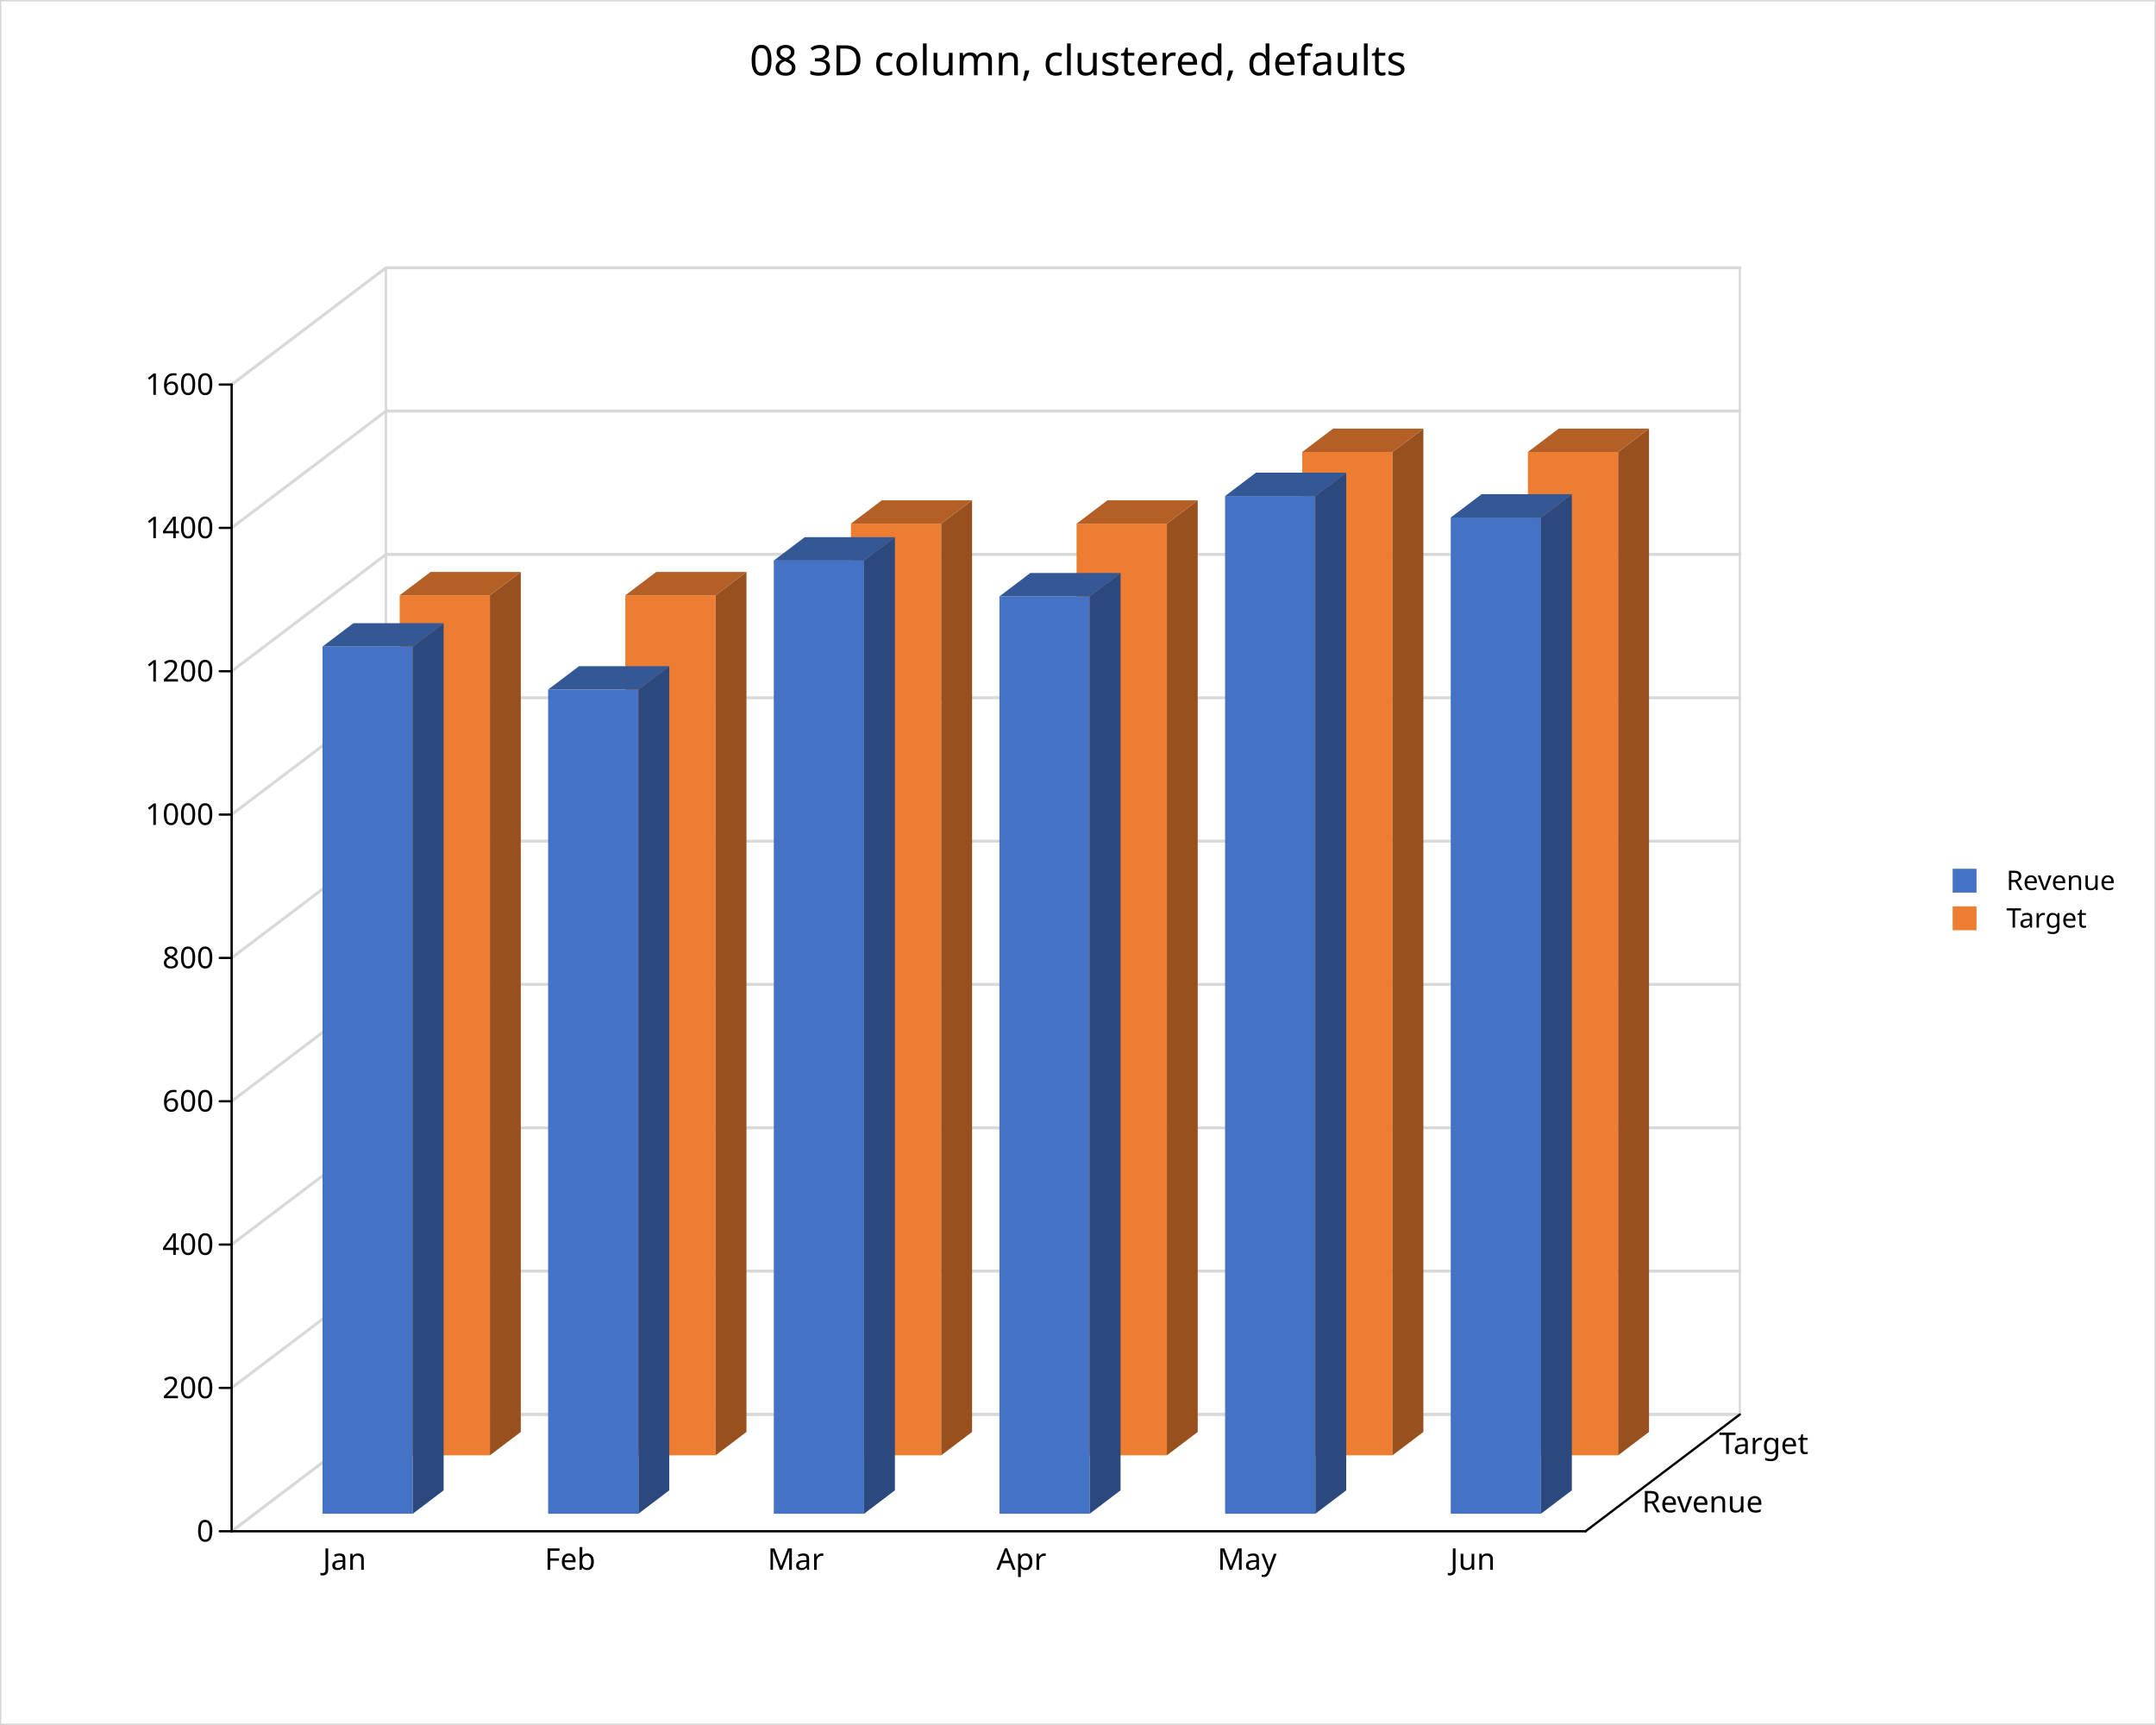
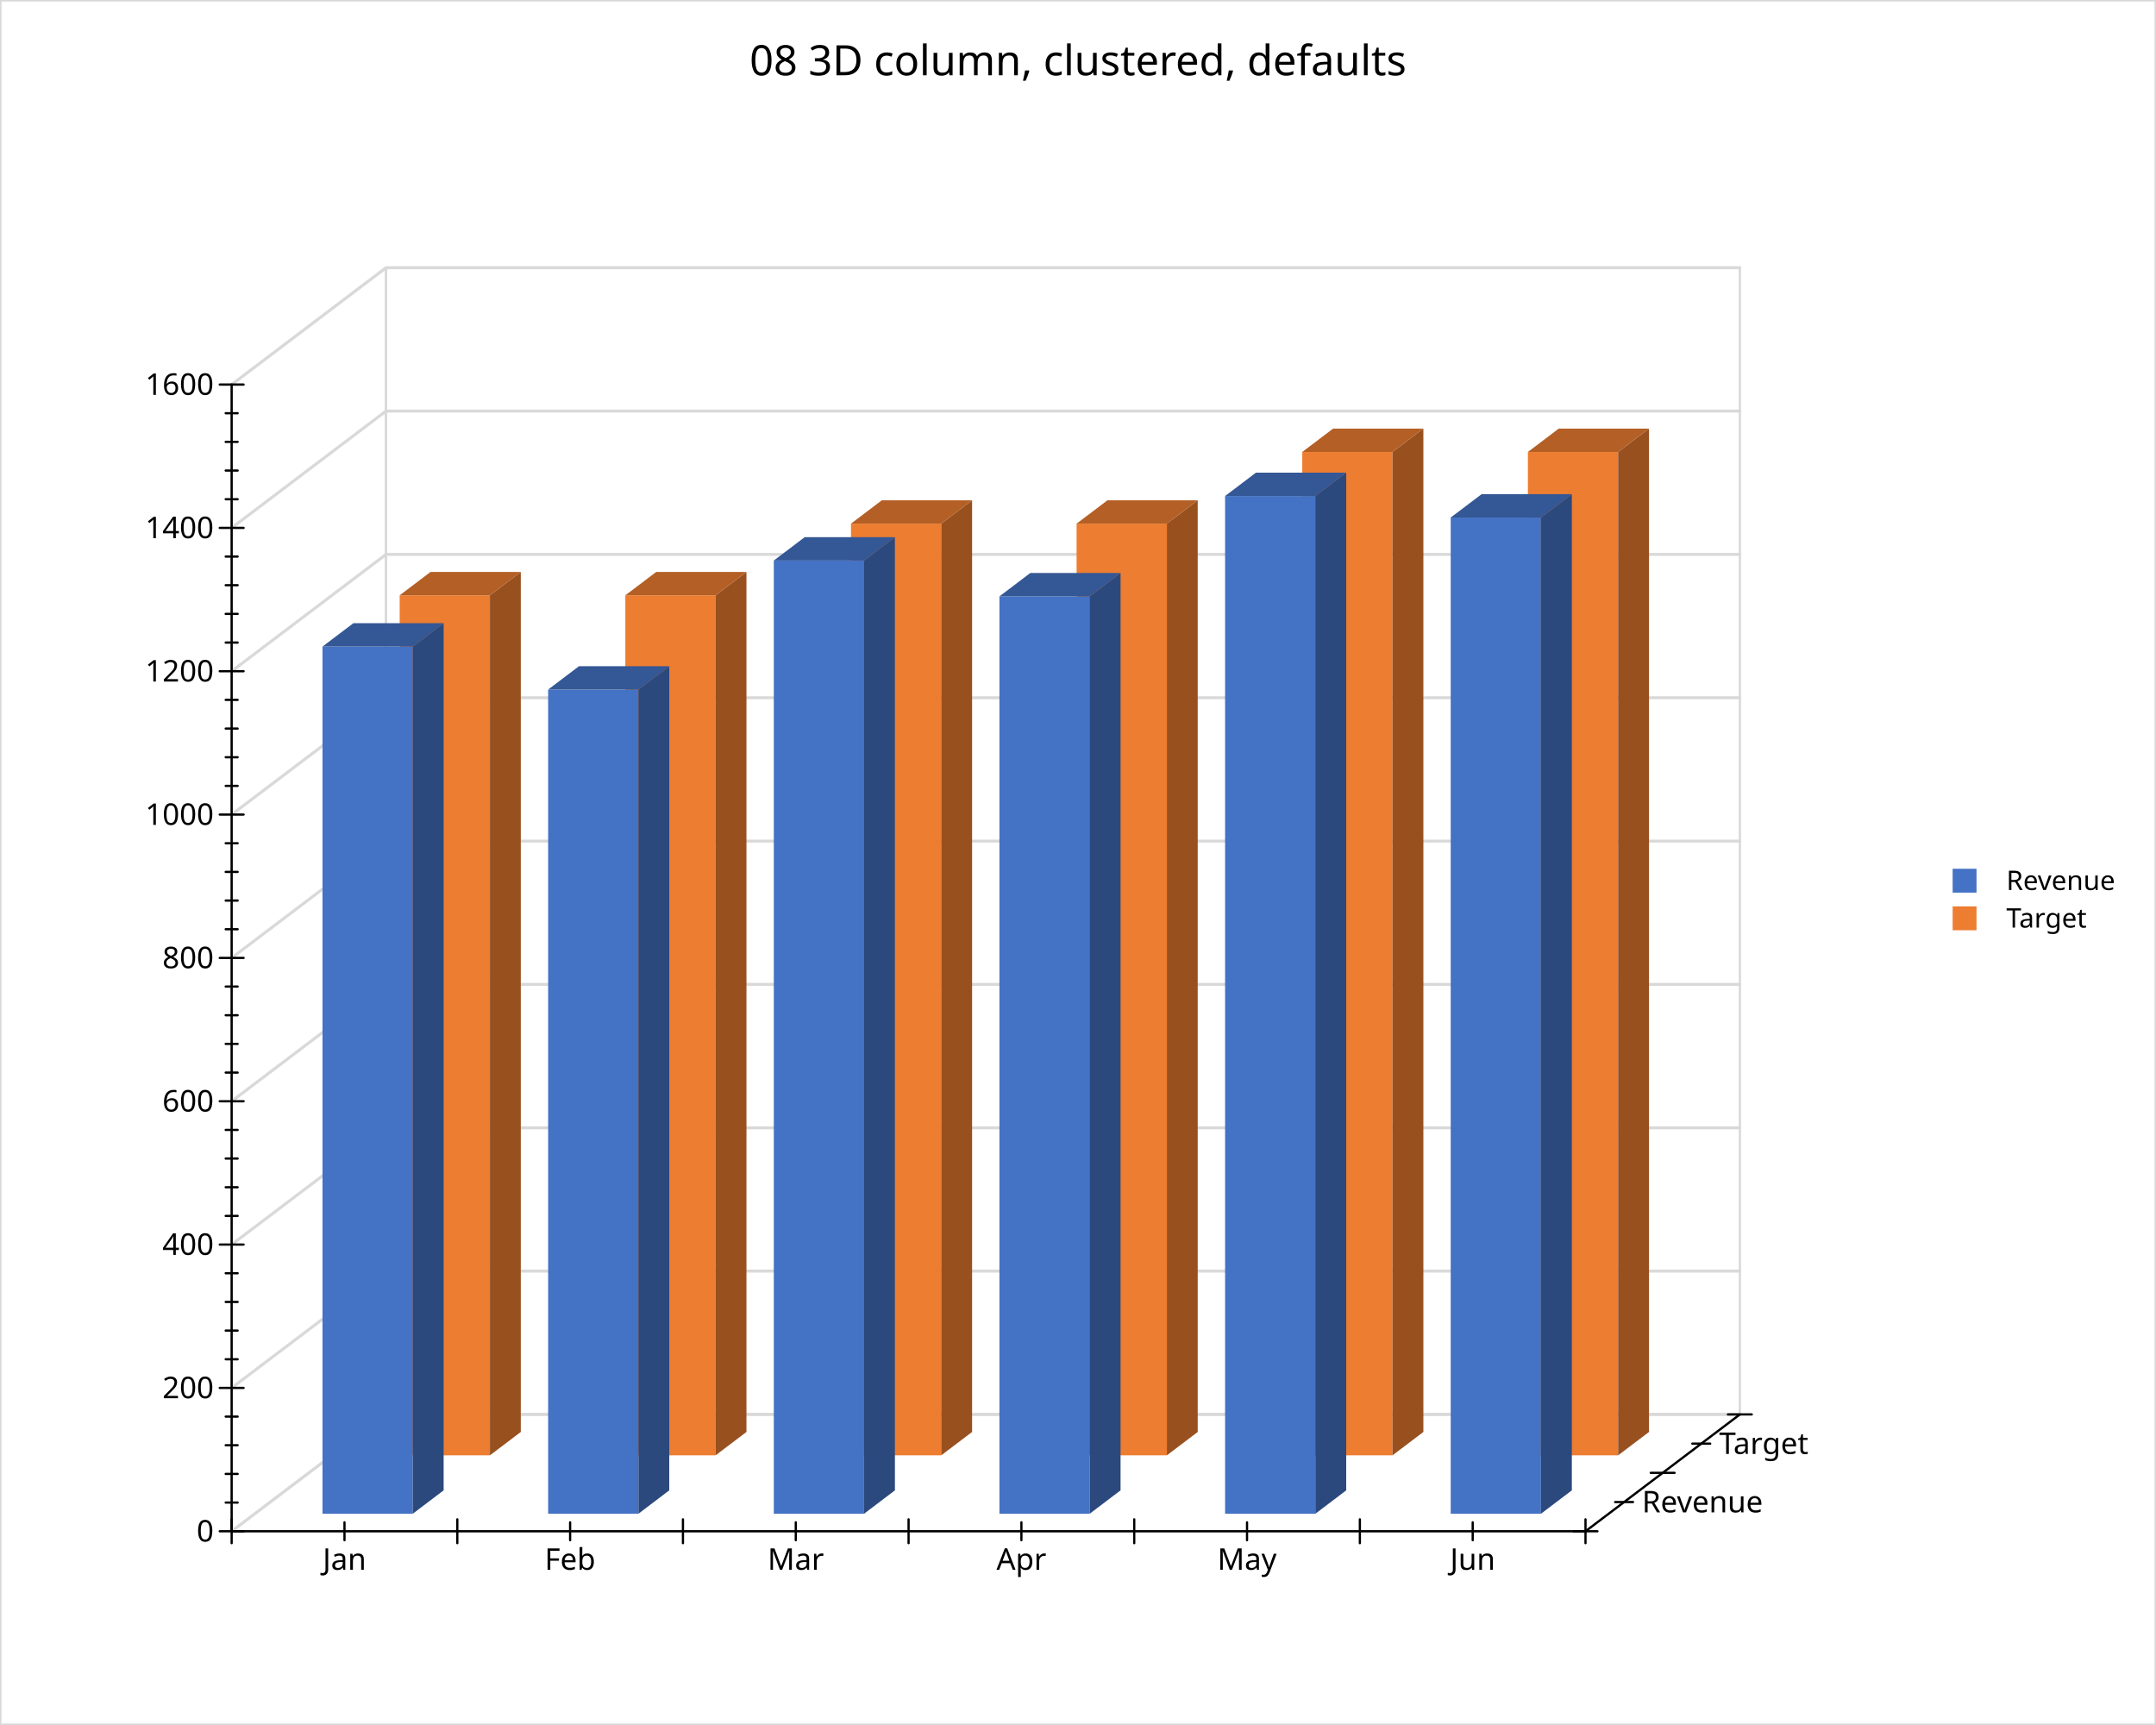
<svg xmlns="http://www.w3.org/2000/svg" class="svglite" data-engine-version="2.0" width="720.00pt" height="576.00pt" viewBox="0 0 720.00 576.00">
  <defs>
    <style type="text/css">
    .svglite line, .svglite polyline, .svglite polygon, .svglite path, .svglite rect, .svglite circle {
      fill: none;
      stroke: #000000;
      stroke-linecap: round;
      stroke-linejoin: round;
      stroke-miterlimit: 10.00;
    }
  </style>
  </defs>
  <rect width="100%" height="100%" style="stroke: none; fill: #FFFFFF;" />
  <defs>
    <clipPath id="cpMC4wMHw3MjAuMDB8MC4wMHw1NzYuMDA=">
      <rect x="0.00" y="0.00" width="720.00" height="576.00" />
    </clipPath>
  </defs>
  <g clip-path="url(#cpMC4wMHw3MjAuMDB8MC4wMHw1NzYuMDA=)">
    <rect x="0.00" y="0.00" width="720.00" height="576.00" style="stroke-width: 1.00; stroke: #D9D9D9; fill: #FFFFFF;" />
    <text x="360.00" y="25.14" text-anchor="middle" style="font-size: 14.00px; font-family: sans;" textLength="207.81px" lengthAdjust="spacingAndGlyphs">08 3D column, clustered, defaults</text>
    <polygon points="128.91,472.30 581.03,472.30 581.03,89.40 128.91,89.40 " style="stroke-width: 0.75; stroke: #D9D9D9; fill: none;" />
    <polygon points="77.36,511.31 128.91,472.30 128.91,89.40 77.36,128.41 " style="stroke-width: 0.75; stroke: #D9D9D9; fill: none;" />
    <polygon points="77.36,511.31 529.48,511.31 581.03,472.30 128.91,472.30 " style="stroke-width: 0.75; stroke: #D9D9D9; fill: none;" />
    <polyline points="77.36,511.31 128.91,472.30 581.03,472.30 " style="stroke-width: 1.00; stroke: #D9D9D9;" />
    <polyline points="77.36,463.44 128.91,424.44 581.03,424.44 " style="stroke-width: 1.00; stroke: #D9D9D9;" />
    <polyline points="77.36,415.58 128.91,376.58 581.03,376.58 " style="stroke-width: 1.00; stroke: #D9D9D9;" />
    <polyline points="77.36,367.72 128.91,328.71 581.03,328.71 " style="stroke-width: 1.00; stroke: #D9D9D9;" />
    <polyline points="77.36,319.86 128.91,280.85 581.03,280.85 " style="stroke-width: 1.00; stroke: #D9D9D9;" />
    <polyline points="77.36,271.99 128.91,232.99 581.03,232.99 " style="stroke-width: 1.00; stroke: #D9D9D9;" />
    <polyline points="77.36,224.13 128.91,185.13 581.03,185.13 " style="stroke-width: 1.00; stroke: #D9D9D9;" />
    <polyline points="77.36,176.27 128.91,137.26 581.03,137.26 " style="stroke-width: 1.00; stroke: #D9D9D9;" />
    <polyline points="77.36,128.41 128.91,89.40 581.03,89.40 " style="stroke-width: 1.00; stroke: #D9D9D9;" />
    <polyline points="77.36,511.31 77.36,128.41 " style="stroke-width: 0.75;" />
    <polyline points="77.36,511.31 529.48,511.31 " style="stroke-width: 0.75;" />
-     <polyline points="77.36,511.31 73.38,511.31 " style="stroke-width: 0.75;" />
+     <polyline points="73.38,511.31 81.35,511.31 " style="stroke-width: 0.75;" />
+     <polyline points="73.38,463.44 81.35,463.44 " style="stroke-width: 0.75;" />
+     <polyline points="73.38,415.58 81.35,415.58 " style="stroke-width: 0.75;" />
+     <polyline points="73.38,367.72 81.35,367.72 " style="stroke-width: 0.75;" />
+     <polyline points="73.38,319.86 81.35,319.86 " style="stroke-width: 0.75;" />
+     <polyline points="73.38,271.99 81.35,271.99 " style="stroke-width: 0.75;" />
+     <polyline points="73.38,224.13 81.35,224.13 " style="stroke-width: 0.75;" />
+     <polyline points="73.38,176.27 81.35,176.27 " style="stroke-width: 0.75;" />
+     <polyline points="73.38,128.41 81.35,128.41 " style="stroke-width: 0.75;" />
+     <polyline points="75.37,501.73 79.36,501.73 " style="stroke-width: 0.75;" />
+     <polyline points="75.37,492.16 79.36,492.16 " style="stroke-width: 0.75;" />
+     <polyline points="75.37,482.59 79.36,482.59 " style="stroke-width: 0.75;" />
+     <polyline points="75.37,473.02 79.36,473.02 " style="stroke-width: 0.75;" />
+     <polyline points="75.37,453.87 79.36,453.87 " style="stroke-width: 0.75;" />
+     <polyline points="75.37,444.30 79.36,444.30 " style="stroke-width: 0.75;" />
+     <polyline points="75.37,434.73 79.36,434.73 " style="stroke-width: 0.75;" />
+     <polyline points="75.37,425.15 79.36,425.15 " style="stroke-width: 0.75;" />
+     <polyline points="75.37,406.01 79.36,406.01 " style="stroke-width: 0.75;" />
+     <polyline points="75.37,396.44 79.36,396.44 " style="stroke-width: 0.75;" />
+     <polyline points="75.37,386.86 79.36,386.86 " style="stroke-width: 0.75;" />
+     <polyline points="75.37,377.29 79.36,377.29 " style="stroke-width: 0.75;" />
+     <polyline points="75.37,358.15 79.36,358.15 " style="stroke-width: 0.75;" />
+     <polyline points="75.37,348.57 79.36,348.57 " style="stroke-width: 0.75;" />
+     <polyline points="75.37,339.00 79.36,339.00 " style="stroke-width: 0.75;" />
+     <polyline points="75.37,329.43 79.36,329.43 " style="stroke-width: 0.75;" />
+     <polyline points="75.37,310.28 79.36,310.28 " style="stroke-width: 0.75;" />
+     <polyline points="75.37,300.71 79.36,300.71 " style="stroke-width: 0.75;" />
+     <polyline points="75.37,291.14 79.36,291.14 " style="stroke-width: 0.75;" />
+     <polyline points="75.37,281.57 79.36,281.57 " style="stroke-width: 0.75;" />
+     <polyline points="75.37,262.42 79.36,262.42 " style="stroke-width: 0.75;" />
+     <polyline points="75.37,252.85 79.36,252.85 " style="stroke-width: 0.75;" />
+     <polyline points="75.37,243.28 79.36,243.28 " style="stroke-width: 0.75;" />
+     <polyline points="75.37,233.70 79.36,233.70 " style="stroke-width: 0.75;" />
+     <polyline points="75.37,214.56 79.36,214.56 " style="stroke-width: 0.75;" />
+     <polyline points="75.37,204.99 79.36,204.99 " style="stroke-width: 0.75;" />
+     <polyline points="75.37,195.41 79.36,195.41 " style="stroke-width: 0.75;" />
+     <polyline points="75.37,185.84 79.36,185.84 " style="stroke-width: 0.75;" />
+     <polyline points="75.37,166.70 79.36,166.70 " style="stroke-width: 0.75;" />
+     <polyline points="75.37,157.12 79.36,157.12 " style="stroke-width: 0.75;" />
+     <polyline points="75.37,147.55 79.36,147.55 " style="stroke-width: 0.75;" />
+     <polyline points="75.37,137.98 79.36,137.98 " style="stroke-width: 0.75;" />
+     <polyline points="77.36,515.29 77.36,507.32 " style="stroke-width: 0.75;" />
+     <polyline points="152.72,515.29 152.72,507.32 " style="stroke-width: 0.75;" />
+     <polyline points="228.07,515.29 228.07,507.32 " style="stroke-width: 0.75;" />
+     <polyline points="303.42,515.29 303.42,507.32 " style="stroke-width: 0.75;" />
+     <polyline points="378.78,515.29 378.78,507.32 " style="stroke-width: 0.75;" />
+     <polyline points="454.13,515.29 454.13,507.32 " style="stroke-width: 0.75;" />
+     <polyline points="529.48,515.29 529.48,507.32 " style="stroke-width: 0.75;" />
+     <polyline points="115.04,514.30 115.04,508.32 " style="stroke-width: 0.75;" />
+     <polyline points="190.39,514.30 190.39,508.32 " style="stroke-width: 0.75;" />
+     <polyline points="265.75,514.30 265.75,508.32 " style="stroke-width: 0.75;" />
+     <polyline points="341.10,514.30 341.10,508.32 " style="stroke-width: 0.75;" />
+     <polyline points="416.45,514.30 416.45,508.32 " style="stroke-width: 0.75;" />
+     <polyline points="491.81,514.30 491.81,508.32 " style="stroke-width: 0.75;" />
    <text x="71.39" y="514.75" text-anchor="end" style="font-size: 10.00px; font-family: sans;" textLength="5.56px" lengthAdjust="spacingAndGlyphs">0</text>
-     <polyline points="77.36,463.44 73.38,463.44 " style="stroke-width: 0.75;" />
    <text x="71.39" y="466.89" text-anchor="end" style="font-size: 10.00px; font-family: sans;" textLength="16.69px" lengthAdjust="spacingAndGlyphs">200</text>
-     <polyline points="77.36,415.58 73.38,415.58 " style="stroke-width: 0.75;" />
    <text x="71.39" y="419.02" text-anchor="end" style="font-size: 10.00px; font-family: sans;" textLength="16.69px" lengthAdjust="spacingAndGlyphs">400</text>
-     <polyline points="77.36,367.72 73.38,367.72 " style="stroke-width: 0.75;" />
    <text x="71.39" y="371.16" text-anchor="end" style="font-size: 10.00px; font-family: sans;" textLength="16.69px" lengthAdjust="spacingAndGlyphs">600</text>
-     <polyline points="77.36,319.86 73.38,319.86 " style="stroke-width: 0.75;" />
    <text x="71.39" y="323.30" text-anchor="end" style="font-size: 10.00px; font-family: sans;" textLength="16.69px" lengthAdjust="spacingAndGlyphs">800</text>
-     <polyline points="77.36,271.99 73.38,271.99 " style="stroke-width: 0.75;" />
    <text x="71.39" y="275.44" text-anchor="end" style="font-size: 10.00px; font-family: sans;" textLength="22.25px" lengthAdjust="spacingAndGlyphs">1000</text>
-     <polyline points="77.36,224.13 73.38,224.13 " style="stroke-width: 0.75;" />
    <text x="71.39" y="227.57" text-anchor="end" style="font-size: 10.00px; font-family: sans;" textLength="22.25px" lengthAdjust="spacingAndGlyphs">1200</text>
-     <polyline points="77.36,176.27 73.38,176.27 " style="stroke-width: 0.75;" />
    <text x="71.39" y="179.71" text-anchor="end" style="font-size: 10.00px; font-family: sans;" textLength="22.25px" lengthAdjust="spacingAndGlyphs">1400</text>
-     <polyline points="77.36,128.41 73.38,128.41 " style="stroke-width: 0.75;" />
    <text x="71.39" y="131.85" text-anchor="end" style="font-size: 10.00px; font-family: sans;" textLength="22.25px" lengthAdjust="spacingAndGlyphs">1600</text>
    <text x="115.04" y="524.17" text-anchor="middle" style="font-size: 10.00px; font-family: sans;" textLength="16.13px" lengthAdjust="spacingAndGlyphs">Jan</text>
    <text x="190.39" y="524.17" text-anchor="middle" style="font-size: 10.00px; font-family: sans;" textLength="17.23px" lengthAdjust="spacingAndGlyphs">Feb</text>
    <text x="265.75" y="524.17" text-anchor="middle" style="font-size: 10.00px; font-family: sans;" textLength="17.23px" lengthAdjust="spacingAndGlyphs">Mar</text>
    <text x="341.10" y="524.17" text-anchor="middle" style="font-size: 10.00px; font-family: sans;" textLength="15.56px" lengthAdjust="spacingAndGlyphs">Apr</text>
    <text x="416.45" y="524.17" text-anchor="middle" style="font-size: 10.00px; font-family: sans;" textLength="18.90px" lengthAdjust="spacingAndGlyphs">May</text>
    <text x="491.81" y="524.17" text-anchor="middle" style="font-size: 10.00px; font-family: sans;" textLength="16.13px" lengthAdjust="spacingAndGlyphs">Jun</text>
    <polyline points="529.48,511.31 581.03,472.30 " style="stroke-width: 0.75;" />
+     <polyline points="525.50,511.31 533.47,511.31 " style="stroke-width: 0.75;" />
+     <polyline points="551.27,491.80 559.24,491.80 " style="stroke-width: 0.75;" />
+     <polyline points="577.04,472.30 585.01,472.30 " style="stroke-width: 0.75;" />
+     <polyline points="539.38,501.56 545.36,501.56 " style="stroke-width: 0.75;" />
+     <polyline points="565.15,482.05 571.13,482.05 " style="stroke-width: 0.75;" />
    <text x="548.35" y="505.00" style="font-size: 10.00px; font-family: sans;" textLength="40.04px" lengthAdjust="spacingAndGlyphs">Revenue</text>
    <text x="574.12" y="485.49" style="font-size: 10.00px; font-family: sans;" textLength="28.90px" lengthAdjust="spacingAndGlyphs">Target</text>
    <polygon points="133.47,485.95 163.61,485.95 163.61,198.78 133.47,198.78 " style="stroke-width: 0.75; stroke: none; fill: #ED7D31;" />
    <polygon points="163.61,485.95 173.92,478.15 173.92,190.98 163.61,198.78 " style="stroke-width: 0.75; stroke: none; fill: #98501F;" />
    <polygon points="133.47,198.78 163.61,198.78 173.92,190.98 143.78,190.98 " style="stroke-width: 0.75; stroke: none; fill: #B45F25;" />
    <polygon points="208.83,485.95 238.97,485.95 238.97,198.78 208.83,198.78 " style="stroke-width: 0.75; stroke: none; fill: #ED7D31;" />
    <polygon points="238.97,485.95 249.28,478.15 249.28,190.98 238.97,198.78 " style="stroke-width: 0.75; stroke: none; fill: #98501F;" />
    <polygon points="208.83,198.78 238.97,198.78 249.28,190.98 219.14,190.98 " style="stroke-width: 0.75; stroke: none; fill: #B45F25;" />
    <polygon points="284.18,485.95 314.32,485.95 314.32,174.85 284.18,174.85 " style="stroke-width: 0.75; stroke: none; fill: #ED7D31;" />
    <polygon points="314.32,485.95 324.63,478.15 324.63,167.05 314.32,174.85 " style="stroke-width: 0.75; stroke: none; fill: #98501F;" />
    <polygon points="284.18,174.85 314.32,174.85 324.63,167.05 294.49,167.05 " style="stroke-width: 0.75; stroke: none; fill: #B45F25;" />
    <polygon points="359.53,485.95 389.68,485.95 389.68,174.85 359.53,174.85 " style="stroke-width: 0.75; stroke: none; fill: #ED7D31;" />
    <polygon points="389.68,485.95 399.98,478.15 399.98,167.05 389.68,174.85 " style="stroke-width: 0.75; stroke: none; fill: #98501F;" />
    <polygon points="359.53,174.85 389.68,174.85 399.98,167.05 369.84,167.05 " style="stroke-width: 0.75; stroke: none; fill: #B45F25;" />
    <polygon points="434.89,485.95 465.03,485.95 465.03,150.92 434.89,150.92 " style="stroke-width: 0.75; stroke: none; fill: #ED7D31;" />
    <polygon points="465.03,485.95 475.34,478.15 475.34,143.11 465.03,150.92 " style="stroke-width: 0.75; stroke: none; fill: #98501F;" />
    <polygon points="434.89,150.92 465.03,150.92 475.34,143.11 445.20,143.11 " style="stroke-width: 0.75; stroke: none; fill: #B45F25;" />
    <polygon points="510.24,485.95 540.38,485.95 540.38,150.92 510.24,150.92 " style="stroke-width: 0.75; stroke: none; fill: #ED7D31;" />
    <polygon points="540.38,485.95 550.69,478.15 550.69,143.11 540.38,150.92 " style="stroke-width: 0.75; stroke: none; fill: #98501F;" />
    <polygon points="510.24,150.92 540.38,150.92 550.69,143.11 520.55,143.11 " style="stroke-width: 0.75; stroke: none; fill: #B45F25;" />
    <polygon points="107.70,505.46 137.84,505.46 137.84,215.89 107.70,215.89 " style="stroke-width: 0.75; stroke: none; fill: #4472C4;" />
    <polygon points="137.84,505.46 148.15,497.65 148.15,208.09 137.84,215.89 " style="stroke-width: 0.75; stroke: none; fill: #2C497D;" />
    <polygon points="107.70,215.89 137.84,215.89 148.15,208.09 118.01,208.09 " style="stroke-width: 0.75; stroke: none; fill: #345795;" />
    <polygon points="183.05,505.46 213.20,505.46 213.20,230.25 183.05,230.25 " style="stroke-width: 0.75; stroke: none; fill: #4472C4;" />
    <polygon points="213.20,505.46 223.50,497.65 223.50,222.45 213.20,230.25 " style="stroke-width: 0.75; stroke: none; fill: #2C497D;" />
    <polygon points="183.05,230.25 213.20,230.25 223.50,222.45 193.36,222.45 " style="stroke-width: 0.75; stroke: none; fill: #345795;" />
    <polygon points="258.41,505.46 288.55,505.46 288.55,187.17 258.41,187.17 " style="stroke-width: 0.75; stroke: none; fill: #4472C4;" />
    <polygon points="288.55,505.46 298.86,497.65 298.86,179.37 288.55,187.17 " style="stroke-width: 0.75; stroke: none; fill: #2C497D;" />
    <polygon points="258.41,187.17 288.55,187.17 298.86,179.37 268.72,179.37 " style="stroke-width: 0.75; stroke: none; fill: #345795;" />
    <polygon points="333.76,505.46 363.90,505.46 363.90,199.14 333.76,199.14 " style="stroke-width: 0.75; stroke: none; fill: #4472C4;" />
    <polygon points="363.90,505.46 374.21,497.65 374.21,191.33 363.90,199.14 " style="stroke-width: 0.75; stroke: none; fill: #2C497D;" />
    <polygon points="333.76,199.14 363.90,199.14 374.21,191.33 344.07,191.33 " style="stroke-width: 0.75; stroke: none; fill: #345795;" />
    <polygon points="409.12,505.46 439.26,505.46 439.26,165.63 409.12,165.63 " style="stroke-width: 0.75; stroke: none; fill: #4472C4;" />
    <polygon points="439.26,505.46 449.57,497.65 449.57,157.83 439.26,165.63 " style="stroke-width: 0.75; stroke: none; fill: #2C497D;" />
    <polygon points="409.12,165.63 439.26,165.63 449.57,157.83 419.42,157.83 " style="stroke-width: 0.75; stroke: none; fill: #345795;" />
    <polygon points="484.47,505.46 514.61,505.46 514.61,172.81 484.47,172.81 " style="stroke-width: 0.75; stroke: none; fill: #4472C4;" />
    <polygon points="514.61,505.46 524.92,497.65 524.92,165.01 514.61,172.81 " style="stroke-width: 0.75; stroke: none; fill: #2C497D;" />
    <polygon points="484.47,172.81 514.61,172.81 524.92,165.01 494.78,165.01 " style="stroke-width: 0.75; stroke: none; fill: #345795;" />
    <rect x="652.09" y="290.09" width="7.97" height="7.97" style="stroke-width: 0.75; stroke: none; fill: #4472C4;" />
    <text x="670.02" y="297.17" style="font-size: 9.00px; font-family: sans;" textLength="36.03px" lengthAdjust="spacingAndGlyphs">Revenue</text>
    <rect x="652.09" y="302.65" width="7.97" height="7.97" style="stroke-width: 0.75; stroke: none; fill: #ED7D31;" />
    <text x="670.02" y="309.73" style="font-size: 9.00px; font-family: sans;" textLength="26.01px" lengthAdjust="spacingAndGlyphs">Target</text>
  </g>
</svg>
